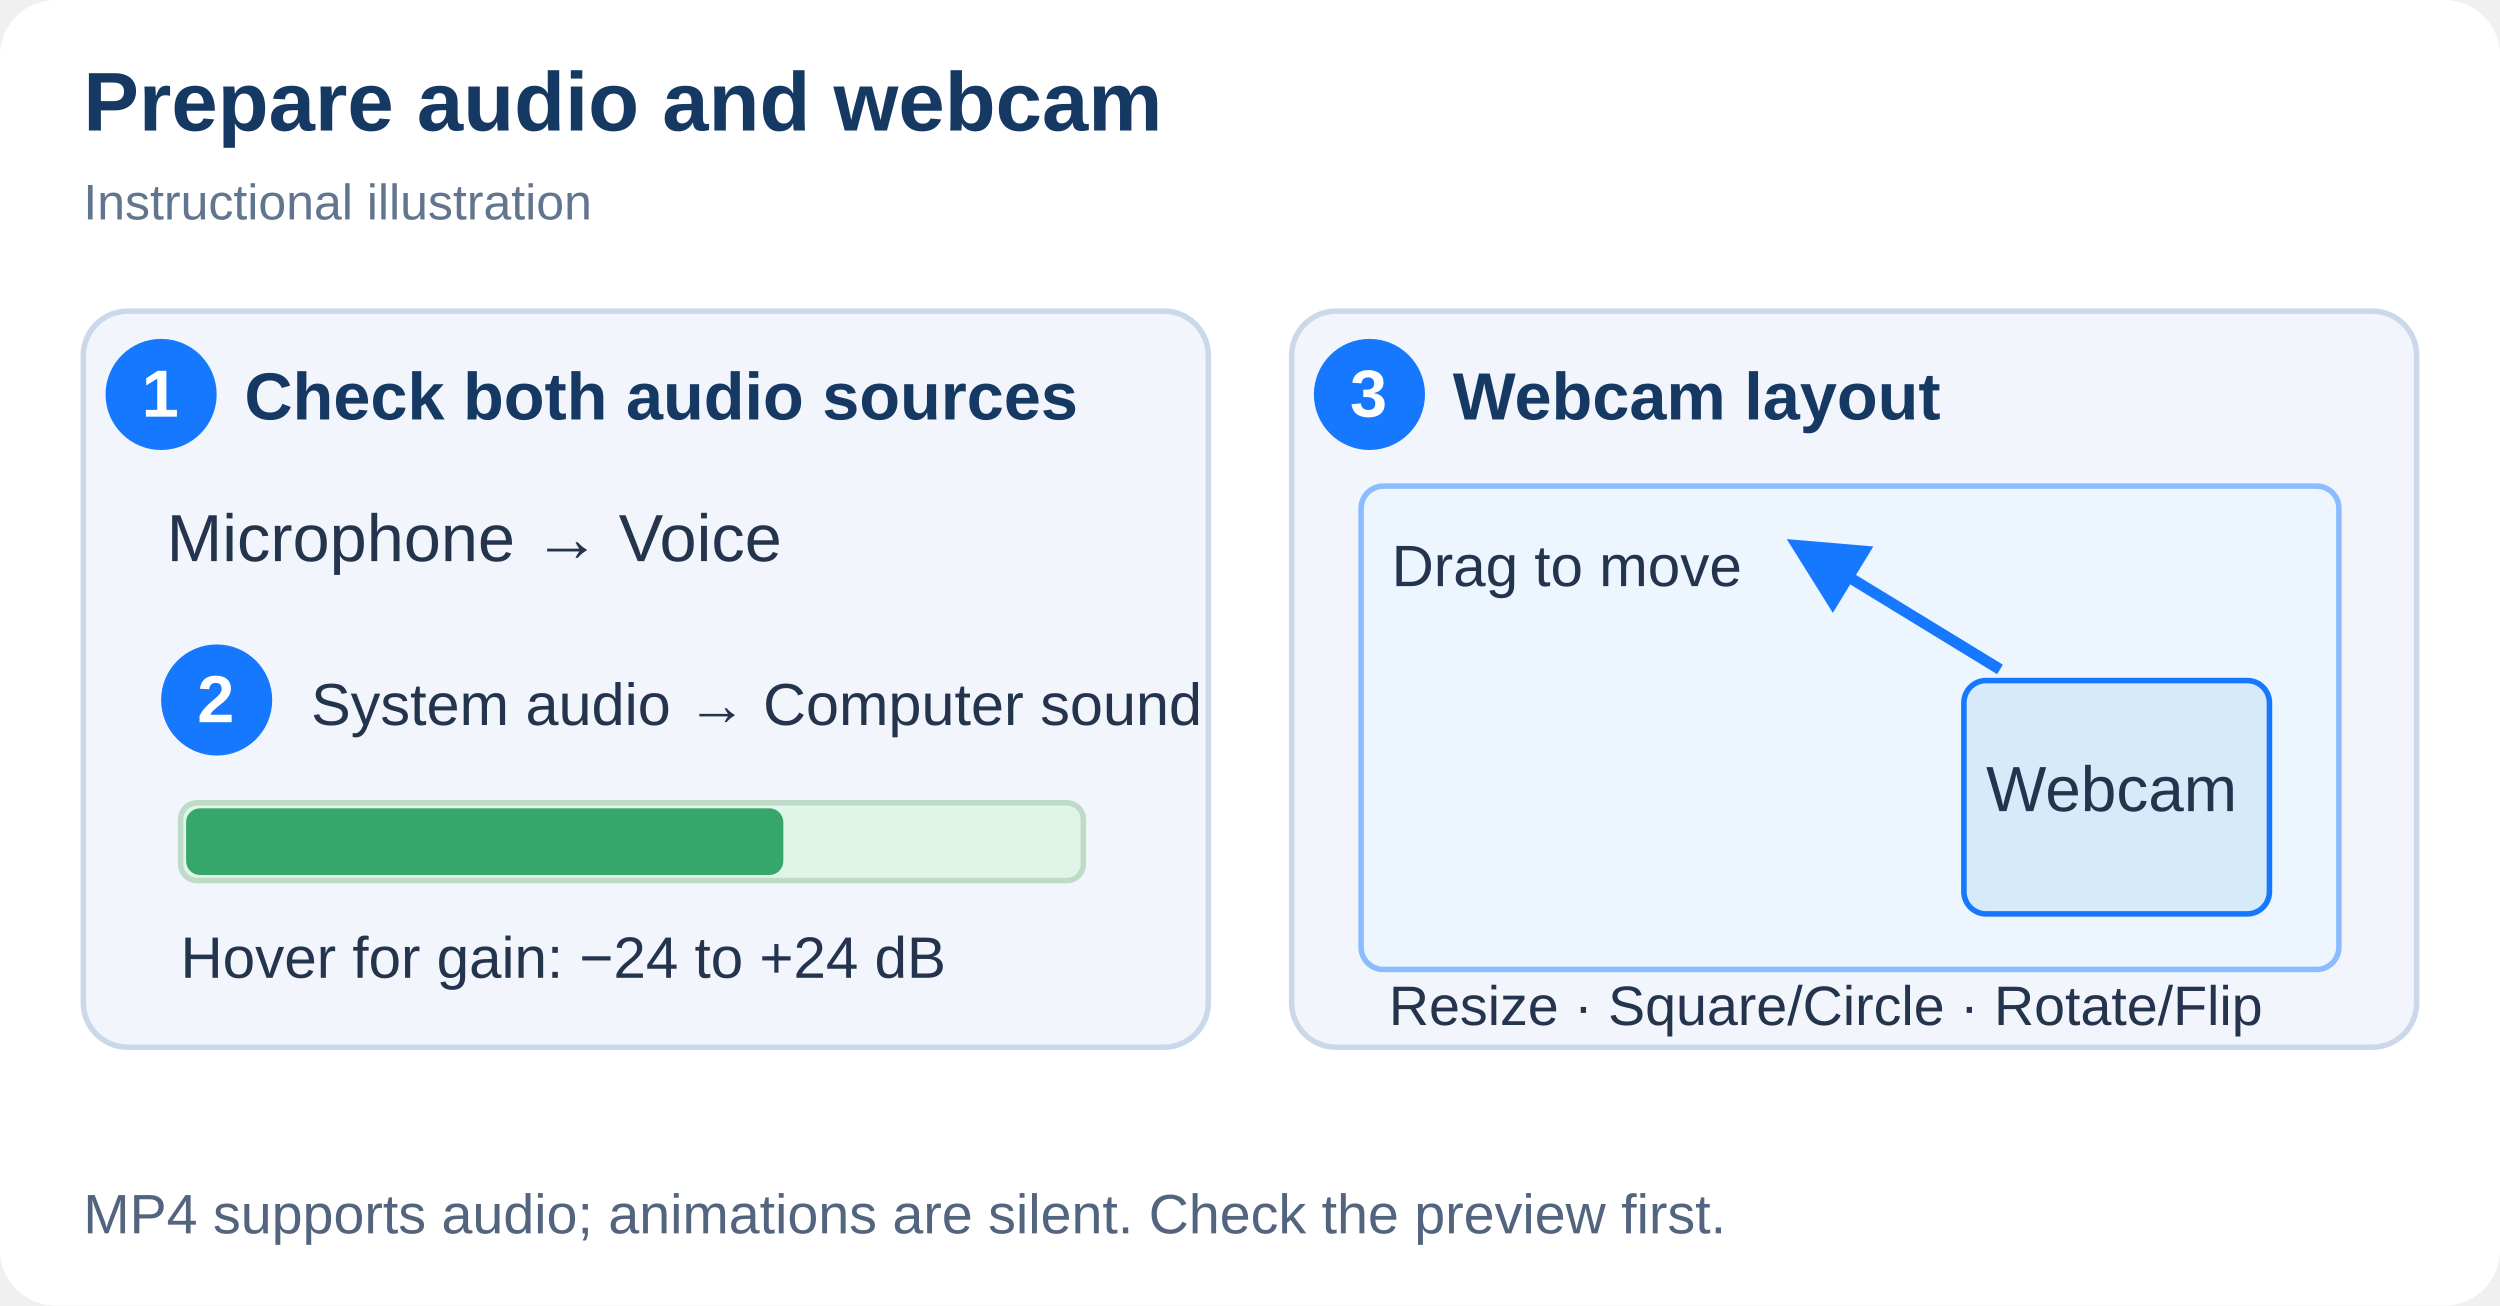
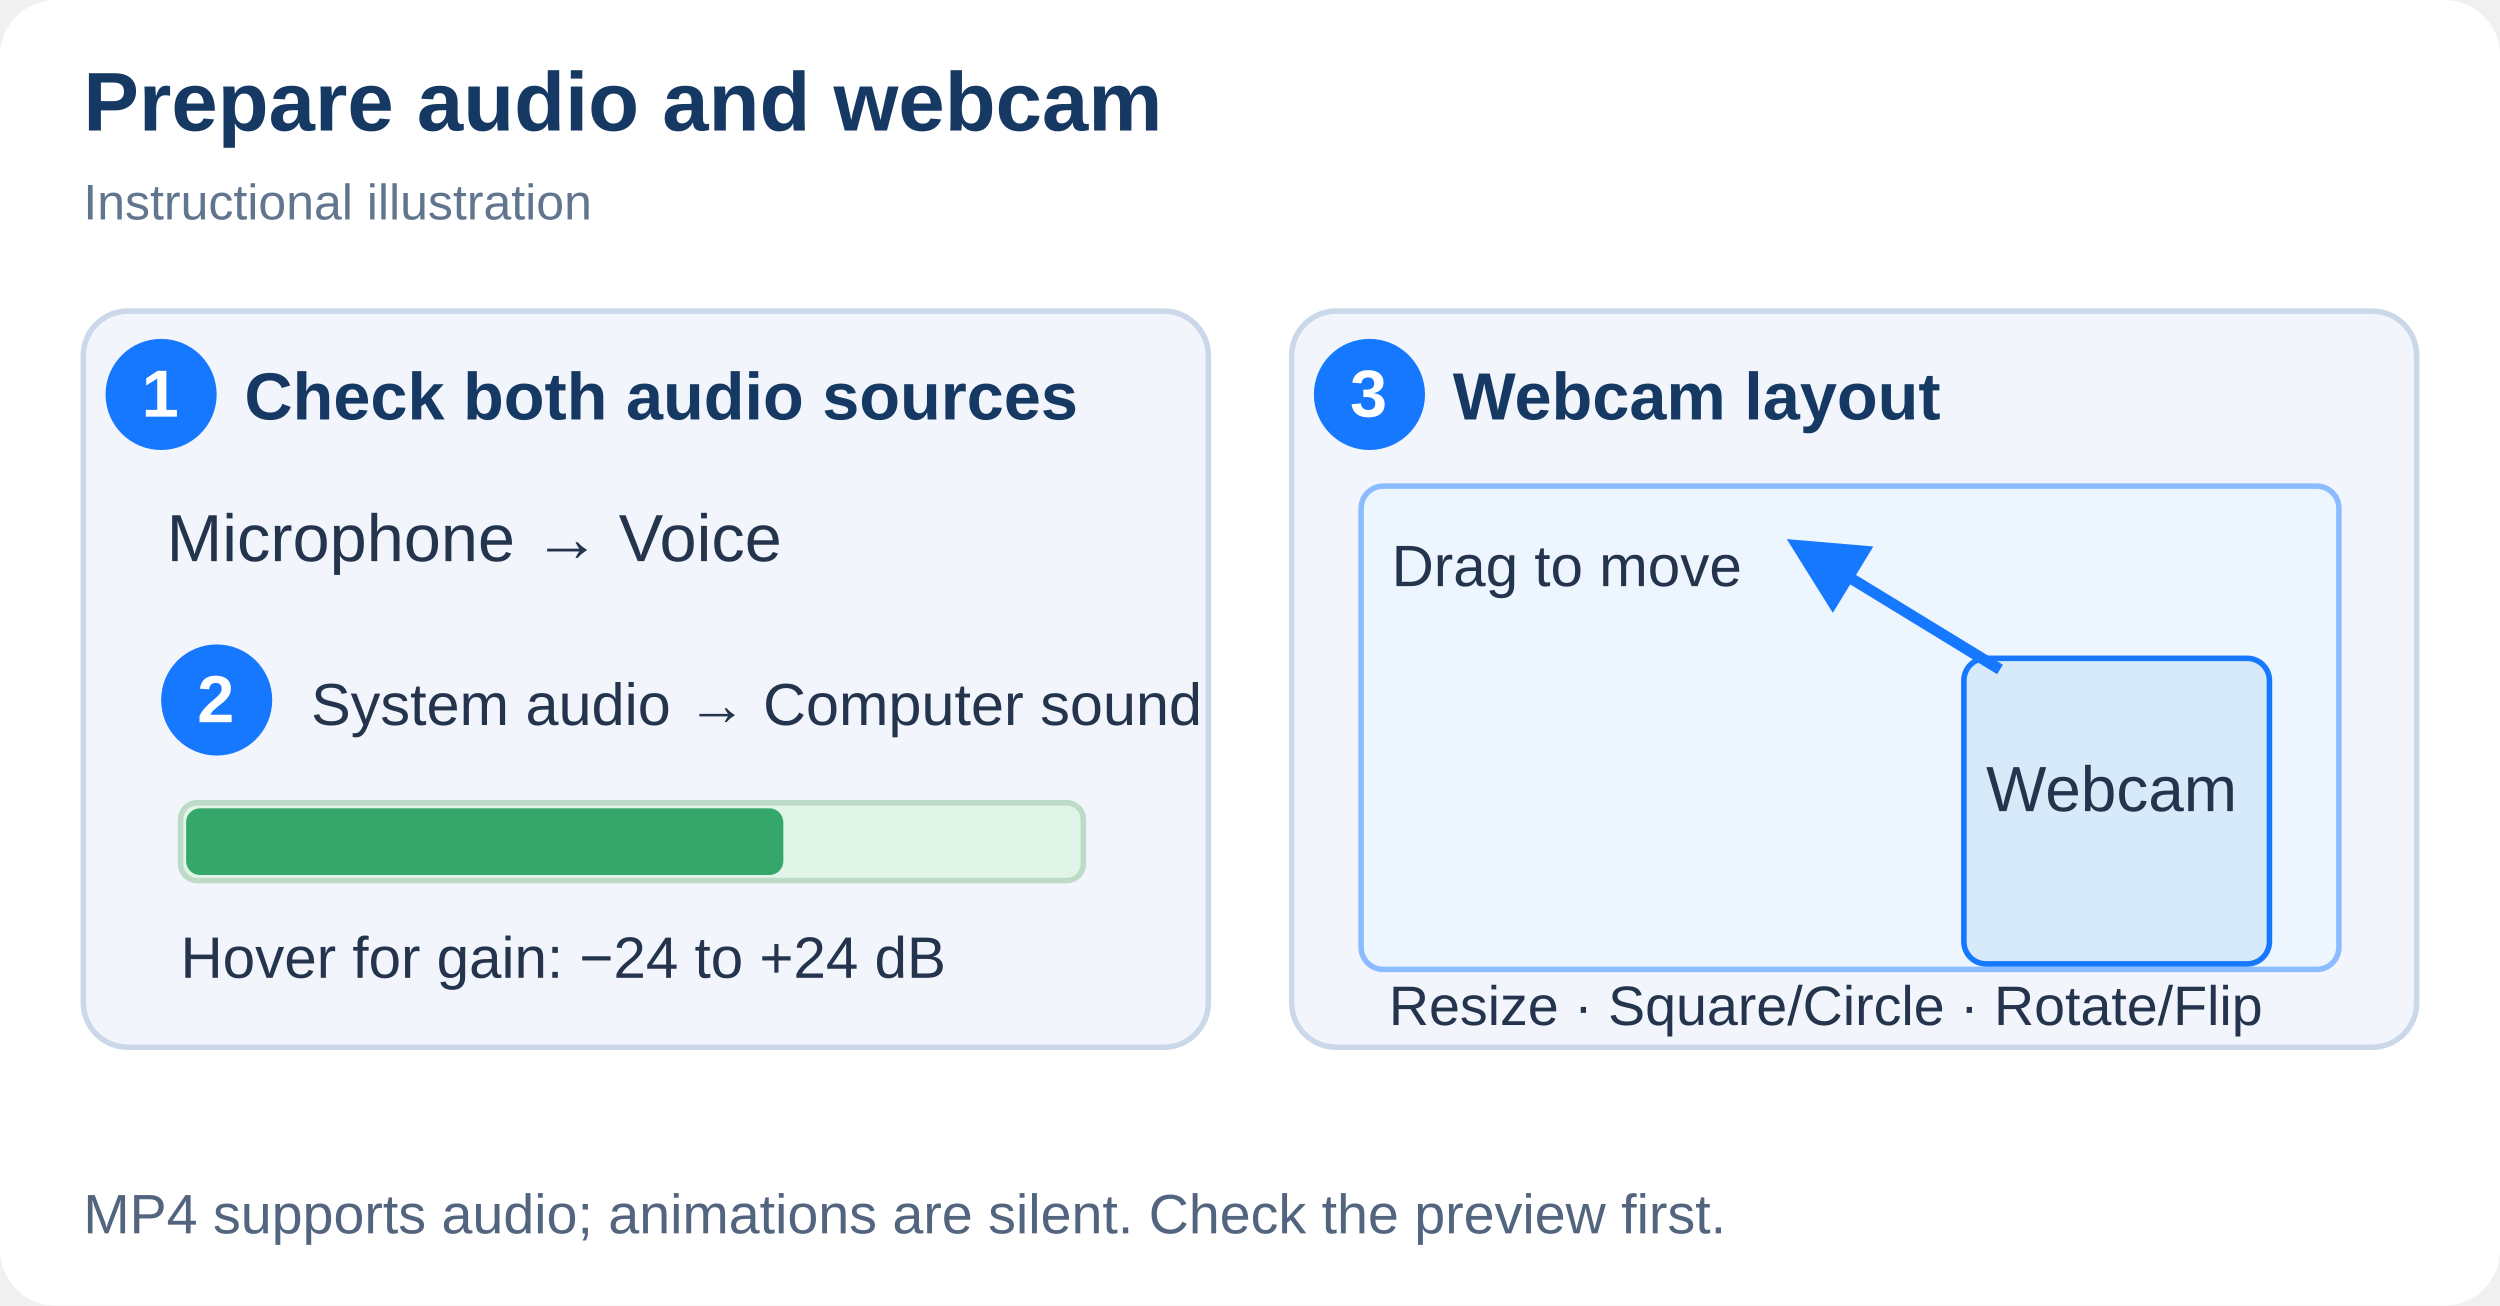
<svg xmlns="http://www.w3.org/2000/svg" width="900" height="470" viewBox="0 0 900 470" role="img" aria-labelledby="title desc">
  <defs>
    <marker id="a" viewBox="0 0 10 10" refX="8" refY="5" markerWidth="7" markerHeight="7" orient="auto">
      <path d="M0 0L10 5L0 10Z" fill="#1677ff" />
    </marker>
  </defs>
  <rect width="900" height="470" rx="20" fill="#fff" />
  <g font-family="-apple-system,BlinkMacSystemFont,Segoe UI,Arial,sans-serif">
    <text x="30" y="47" font-size="30" fill="#163963" font-weight="700">Prepare audio and webcam</text>
    <text x="30" y="79" font-size="18" fill="#62758e" font-weight="400">Instructional illustration</text>
    <rect x="30" y="112" width="405" height="265" rx="16" fill="#f2f6fc" stroke="#cbd8e9" stroke-width="2" />
    <circle cx="58" cy="142" r="20" fill="#1677ff" />
    <text x="51" y="150" font-size="24" fill="white" font-weight="700">1</text>
    <text x="88" y="151" font-size="24" fill="#163963" font-weight="600">Check both audio sources</text>
    <rect x="465" y="112" width="405" height="265" rx="16" fill="#f2f6fc" stroke="#cbd8e9" stroke-width="2" />
    <circle cx="493" cy="142" r="20" fill="#1677ff" />
    <text x="486" y="150" font-size="24" fill="white" font-weight="700">3</text>
    <text x="523" y="151" font-size="24" fill="#163963" font-weight="600">Webcam layout</text>
    <text x="60" y="202" font-size="24" fill="#24344d" font-weight="400">Microphone → Voice</text>
    <circle cx="78" cy="252" r="20" fill="#1677ff" />
    <text x="71" y="260" font-size="24" fill="white" font-weight="700">2</text>
    <text x="112" y="261" font-size="21.37" fill="#24344d" font-weight="400">System audio → Computer sound</text>
    <rect x="65" y="289" width="325" height="28" rx="6" fill="#e0f4e8" stroke="#bedbc8" stroke-width="2" />
    <rect x="68" y="292" width="213" height="22" rx="4" fill="#36a76a" stroke="#36a76a" stroke-width="2" />
    <text x="65" y="352" font-size="21" fill="#24344d" font-weight="400">Hover for gain: −24 to +24 dB</text>
    <rect x="490" y="175" width="352" height="174" rx="8" fill="#edf6ff" stroke="#8bbcff" stroke-width="2" />
-     <rect x="707" y="245" width="110" height="84" rx="8" fill="#d7eafa" stroke="#1677ff" stroke-width="2" />
+     <rect x="707" y="237" width="110" height="110" rx="8" fill="#d7eafa" stroke="#1677ff" stroke-width="2" />
    <text x="715" y="292" font-size="23" fill="#24344d" font-weight="400">Webcam</text>
    <path d="M720 241L648 197" stroke="#1677ff" stroke-width="4" marker-end="url(#a)" fill="none" />
    <text x="501" y="211" font-size="21" fill="#24344d" font-weight="400">Drag to move</text>
    <text x="500" y="369" font-size="20" fill="#24344d" font-weight="400">Resize · Square/Circle · Rotate/Flip</text>
    <text x="30" y="444" font-size="20" fill="#52647e" font-weight="400">MP4 supports audio; animations are silent. Check the preview first.</text>
  </g>
</svg>
